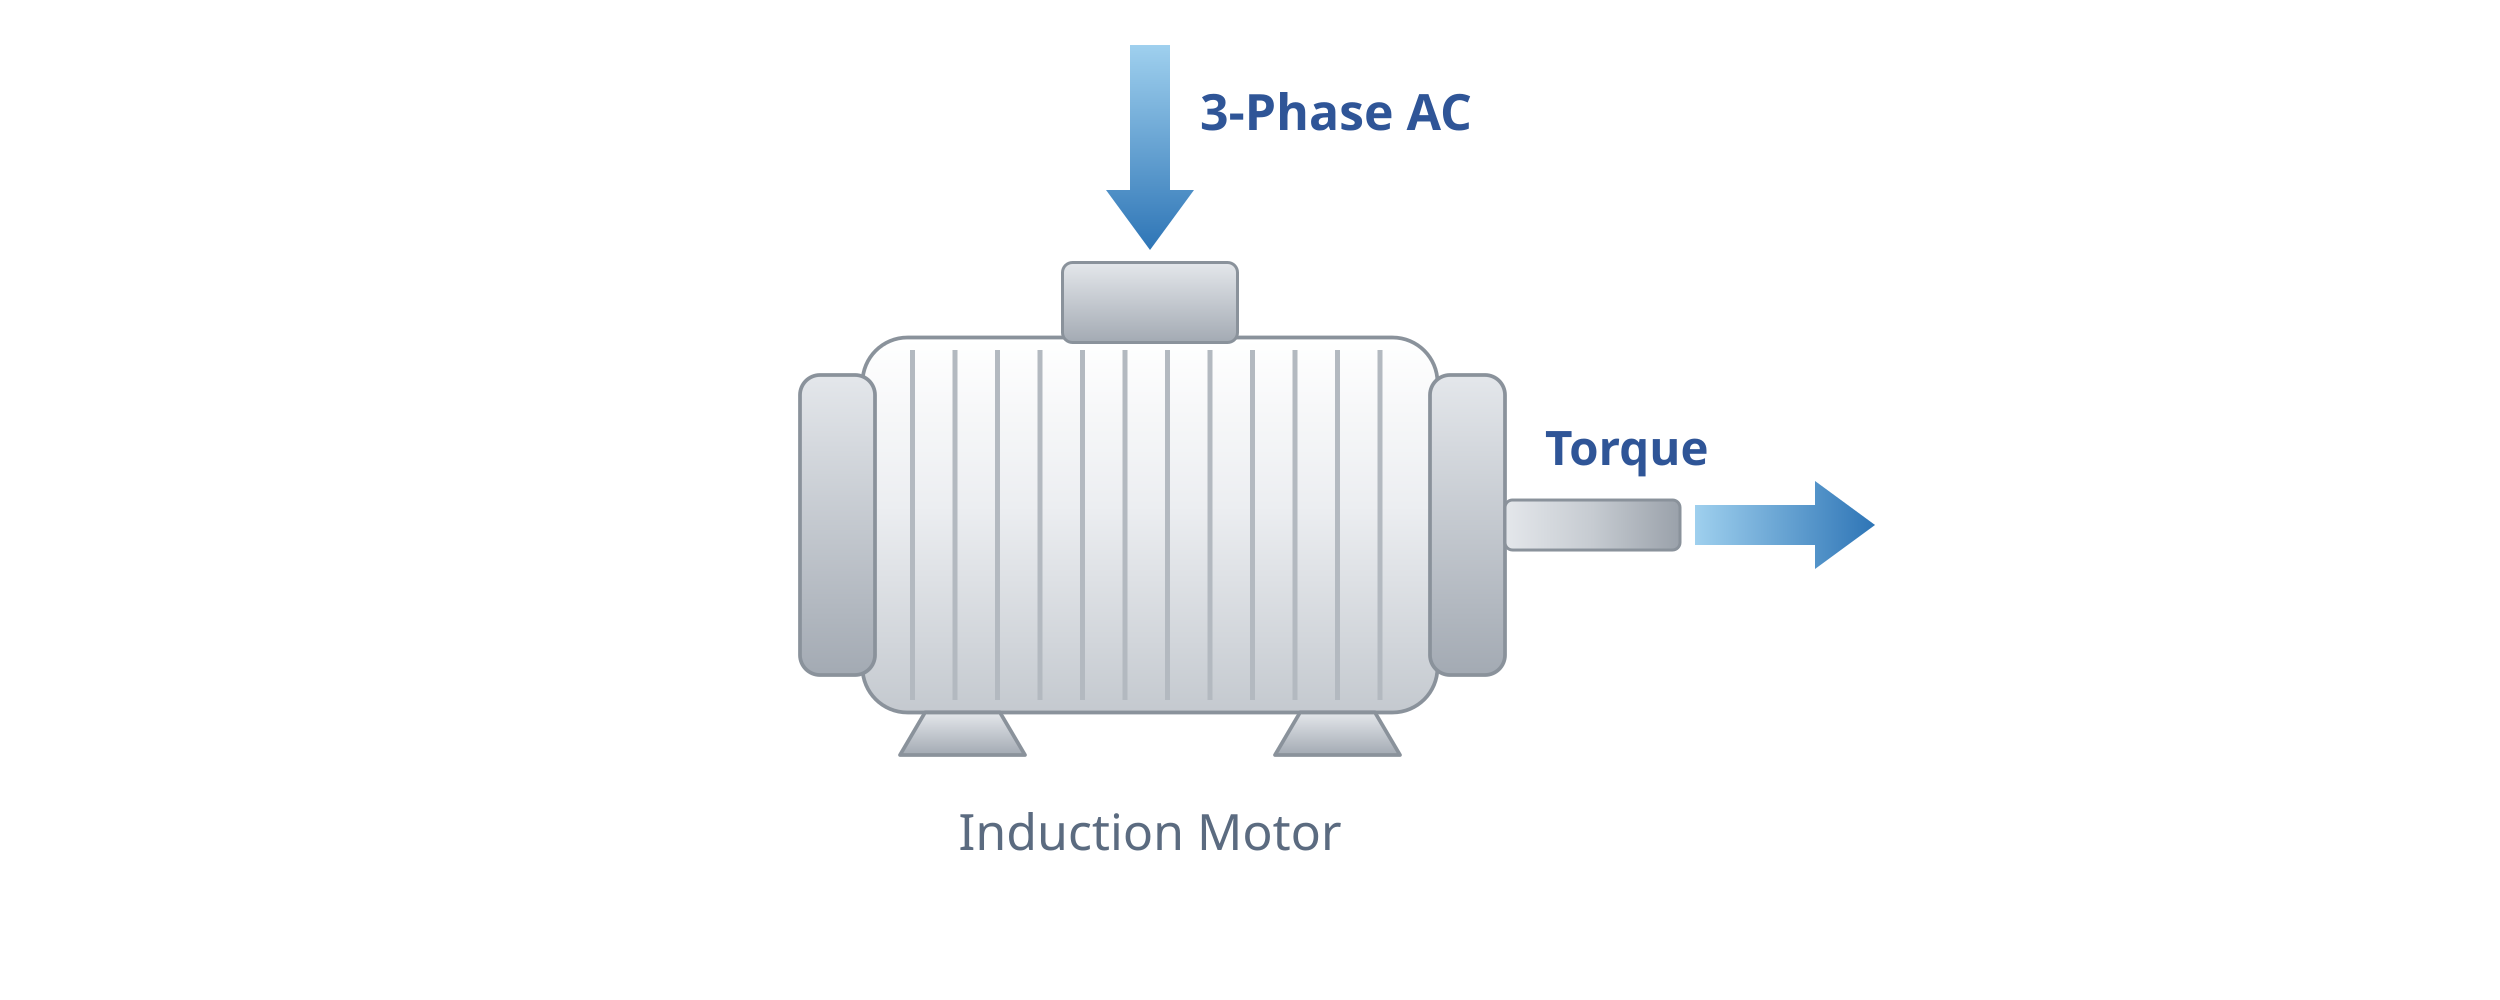
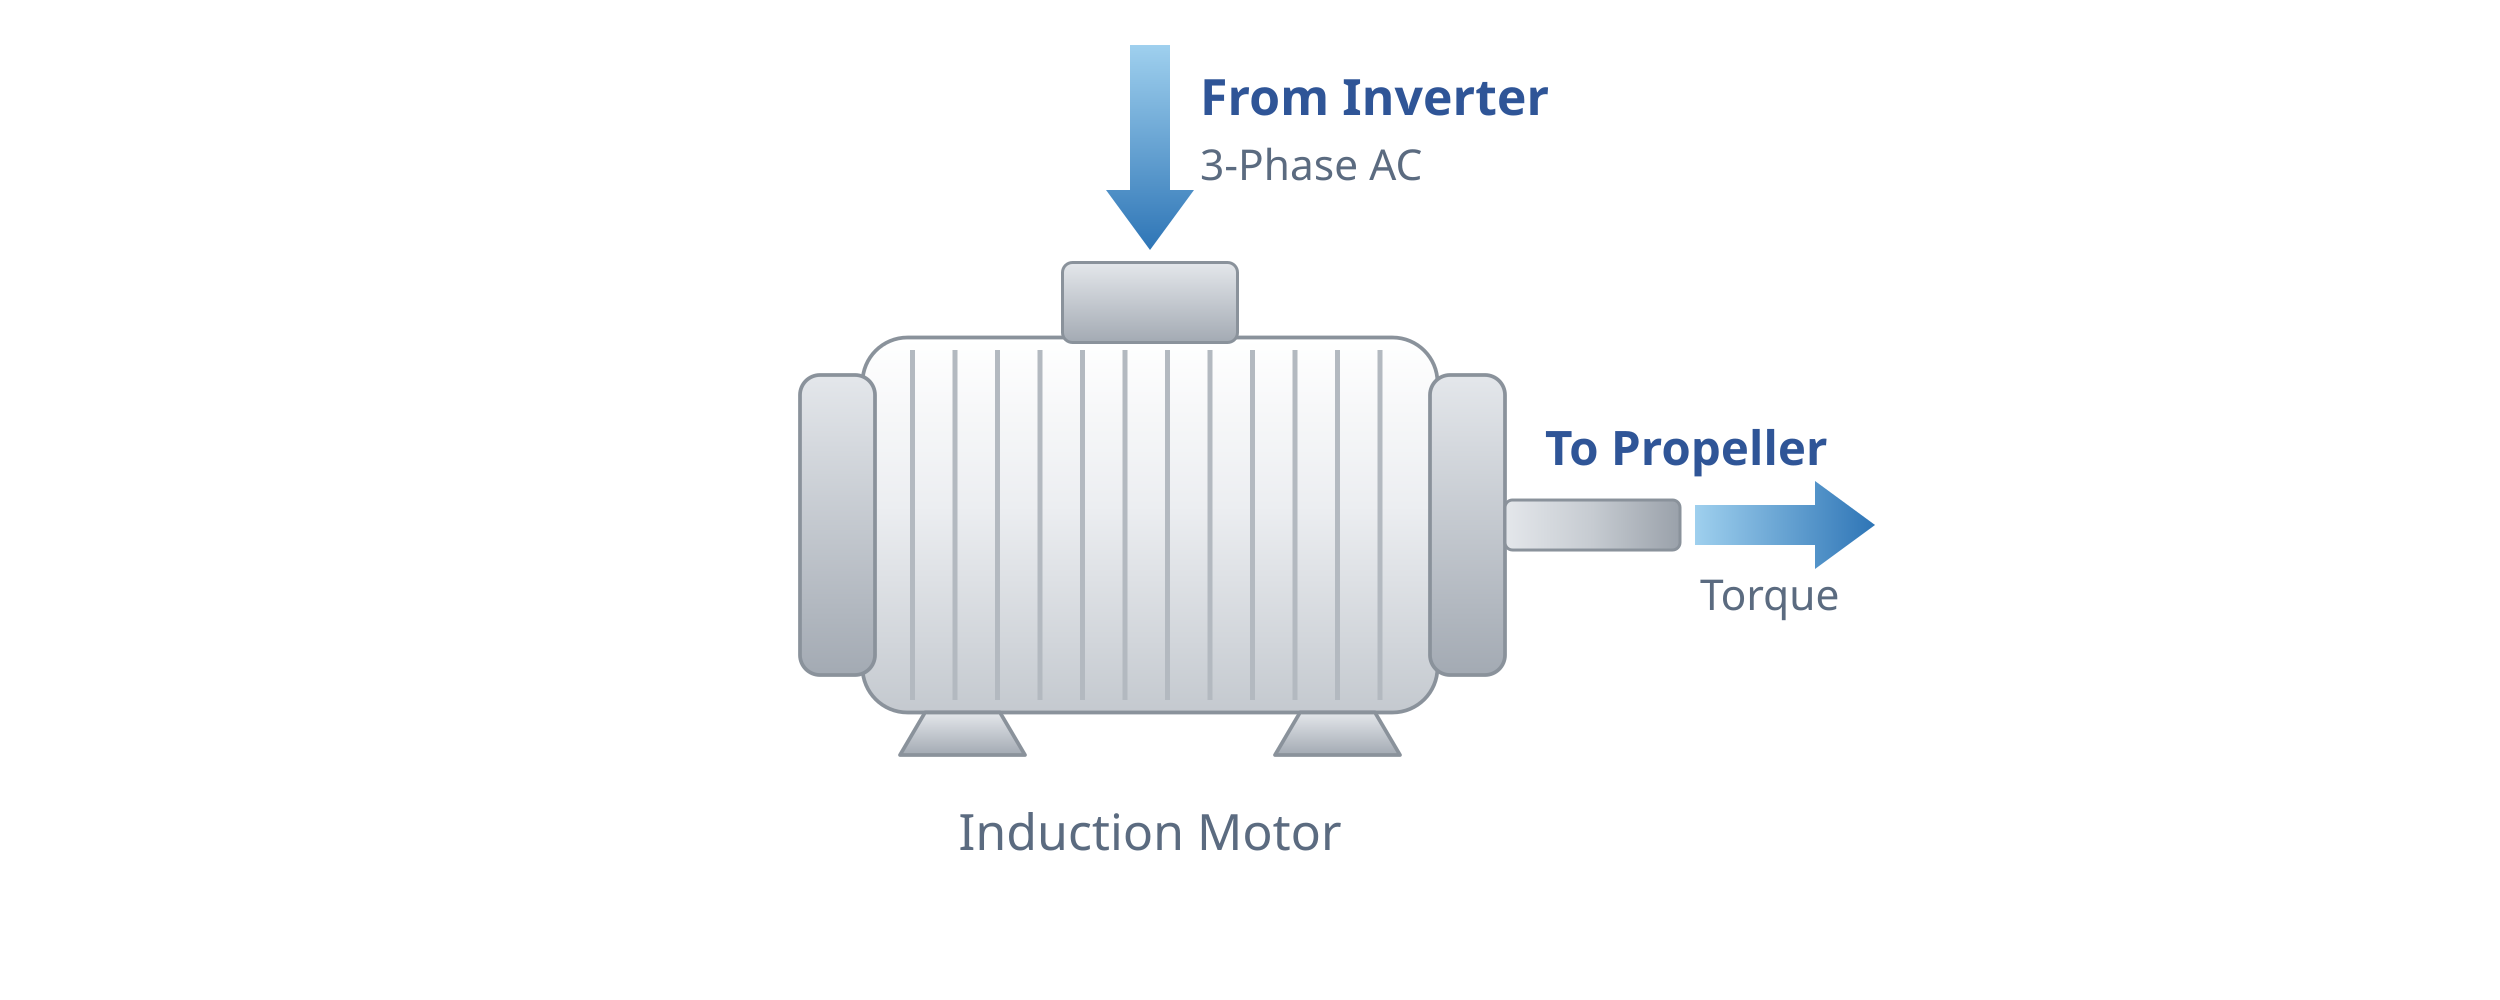
<svg xmlns="http://www.w3.org/2000/svg" width="1000" height="400" viewBox="0 0 1000 400">
  <defs>
    <linearGradient id="gM" x1="0" y1="0" x2="0" y2="1">
      <stop offset="0" stop-color="#ffffff" />
      <stop offset="0.45" stop-color="#eceef1" />
      <stop offset="1" stop-color="#c4c9cf" />
    </linearGradient>
    <linearGradient id="gMh" x1="0" y1="0" x2="1" y2="0">
      <stop offset="0" stop-color="#ffffff" />
      <stop offset="0.45" stop-color="#eceef1" />
      <stop offset="1" stop-color="#c4c9cf" />
    </linearGradient>
    <linearGradient id="gD" x1="0" y1="0" x2="0" y2="1">
      <stop offset="0" stop-color="#e4e7eb" />
      <stop offset="1" stop-color="#a3aab3" />
    </linearGradient>
    <linearGradient id="gDh" x1="0" y1="0" x2="1" y2="0">
      <stop offset="0" stop-color="#e4e7eb" />
      <stop offset="0.5" stop-color="#c6cbd1" />
      <stop offset="1" stop-color="#9aa1aa" />
    </linearGradient>
    <linearGradient id="gAR" x1="0" y1="0" x2="1" y2="0">
      <stop offset="0" stop-color="#9fd0ee" />
      <stop offset="1" stop-color="#2e75b6" />
    </linearGradient>
    <linearGradient id="gAL" x1="0" y1="0" x2="1" y2="0">
      <stop offset="0" stop-color="#2e75b6" />
      <stop offset="1" stop-color="#9fd0ee" />
    </linearGradient>
    <linearGradient id="gAU" x1="0" y1="0" x2="0" y2="1">
      <stop offset="0" stop-color="#2e75b6" />
      <stop offset="1" stop-color="#9fd0ee" />
    </linearGradient>
    <linearGradient id="gAD" x1="0" y1="0" x2="0" y2="1">
      <stop offset="0" stop-color="#9fd0ee" />
      <stop offset="1" stop-color="#2e75b6" />
    </linearGradient>
    <linearGradient id="gW" x1="0" y1="0" x2="0" y2="1">
      <stop offset="0" stop-color="#e3f2fb" />
      <stop offset="1" stop-color="#a9d4ef" />
    </linearGradient>
    <linearGradient id="gH" x1="0" y1="0" x2="0" y2="1">
      <stop offset="0" stop-color="#f2f8fe" />
      <stop offset="1" stop-color="#cfe2f6" />
    </linearGradient>
    <linearGradient id="gY" x1="0" y1="0" x2="0" y2="1">
      <stop offset="0" stop-color="#fbe8a6" />
      <stop offset="1" stop-color="#e3bf55" />
    </linearGradient>
  </defs>
  <rect x="0" y="0" width="1000" height="400" fill="#ffffff" />
  <g transform="translate(250,0)">
    <rect x="95.0" y="135.0" width="230.0" height="150.0" rx="18.0" fill="url(#gM)" stroke="#8a929b" stroke-width="1.5" />
    <line x1="115.0" y1="140.0" x2="115.0" y2="280.0" stroke="#b3b9c0" stroke-width="2" />
    <line x1="132.0" y1="140.0" x2="132.0" y2="280.0" stroke="#b3b9c0" stroke-width="2" />
    <line x1="149.0" y1="140.0" x2="149.0" y2="280.0" stroke="#b3b9c0" stroke-width="2" />
    <line x1="166.0" y1="140.0" x2="166.0" y2="280.0" stroke="#b3b9c0" stroke-width="2" />
    <line x1="183.0" y1="140.0" x2="183.0" y2="280.0" stroke="#b3b9c0" stroke-width="2" />
    <line x1="200.0" y1="140.0" x2="200.0" y2="280.0" stroke="#b3b9c0" stroke-width="2" />
    <line x1="217.0" y1="140.0" x2="217.0" y2="280.0" stroke="#b3b9c0" stroke-width="2" />
    <line x1="234.0" y1="140.0" x2="234.0" y2="280.0" stroke="#b3b9c0" stroke-width="2" />
    <line x1="251.0" y1="140.0" x2="251.0" y2="280.0" stroke="#b3b9c0" stroke-width="2" />
    <line x1="268.0" y1="140.0" x2="268.0" y2="280.0" stroke="#b3b9c0" stroke-width="2" />
    <line x1="285.0" y1="140.0" x2="285.0" y2="280.0" stroke="#b3b9c0" stroke-width="2" />
    <line x1="302.0" y1="140.0" x2="302.0" y2="280.0" stroke="#b3b9c0" stroke-width="2" />
    <rect x="70.0" y="150.0" width="30.0" height="120.0" rx="8.0" fill="url(#gD)" stroke="#8a929b" stroke-width="1.5" />
    <rect x="322.0" y="150.0" width="30.0" height="120.0" rx="8.0" fill="url(#gD)" stroke="#8a929b" stroke-width="1.5" />
    <rect x="352.0" y="200.0" width="70.0" height="20.0" rx="3.0" fill="url(#gDh)" stroke="#8a929b" stroke-width="1.2" />
    <rect x="175.0" y="105.0" width="70.0" height="32.0" rx="4.0" fill="url(#gD)" stroke="#8a929b" stroke-width="1.2" />
    <polygon points="120.0,285.0 150.0,285.0 160.0,302.0 110.0,302.0" fill="url(#gD)" stroke="#8a929b" stroke-width="1.5" stroke-linejoin="round" />
    <polygon points="270.0,285.0 300.0,285.0 310.0,302.0 260.0,302.0" fill="url(#gD)" stroke="#8a929b" stroke-width="1.5" stroke-linejoin="round" />
    <polygon points="202.0,18.0 202.0,76.0 192.4,76.0 210.0,100.0 227.6,76.0 218.0,76.0 218.0,18.0" fill="url(#gAD)" stroke="none" stroke-width="0" stroke-linejoin="round" />
-     <text x="230.0" y="52.0" font-family="'KoPubWorldDotum Bold', 'Malgun Gothic', 'Segoe UI', sans-serif" font-weight="700" font-size="20px" fill="#2f5597" text-anchor="start">3-Phase AC</text>
+     <text x="230.0" y="46.0" font-family="'KoPubWorldDotum Bold', 'Malgun Gothic', 'Segoe UI', sans-serif" font-weight="700" font-size="20px" fill="#2f5597" text-anchor="start">From Inverter</text>
+     <text x="230.0" y="72.0" font-family="'KoPubWorldDotum Medium', 'Malgun Gothic', 'Segoe UI', sans-serif" font-weight="500" font-size="17px" fill="#5b6b80" text-anchor="start">3-Phase AC</text>
    <polygon points="428.0,202.0 476.0,202.0 476.0,192.4 500.0,210.0 476.0,227.6 476.0,218.0 428.0,218.0" fill="url(#gAR)" stroke="none" stroke-width="0" stroke-linejoin="round" />
-     <text x="368.0" y="186.0" font-family="'KoPubWorldDotum Bold', 'Malgun Gothic', 'Segoe UI', sans-serif" font-weight="700" font-size="19px" fill="#2f5597" text-anchor="start">Torque</text>
+     <text x="368.0" y="186.0" font-family="'KoPubWorldDotum Bold', 'Malgun Gothic', 'Segoe UI', sans-serif" font-weight="700" font-size="19px" fill="#2f5597" text-anchor="start">To Propeller</text>
+     <text x="430.0" y="244.0" font-family="'KoPubWorldDotum Medium', 'Malgun Gothic', 'Segoe UI', sans-serif" font-weight="500" font-size="17px" fill="#5b6b80" text-anchor="start">Torque</text>
    <text x="210.0" y="340.0" font-family="'KoPubWorldDotum Medium', 'Malgun Gothic', 'Segoe UI', sans-serif" font-weight="500" font-size="20px" fill="#5b6b80" text-anchor="middle">Induction Motor</text>
  </g>
</svg>
